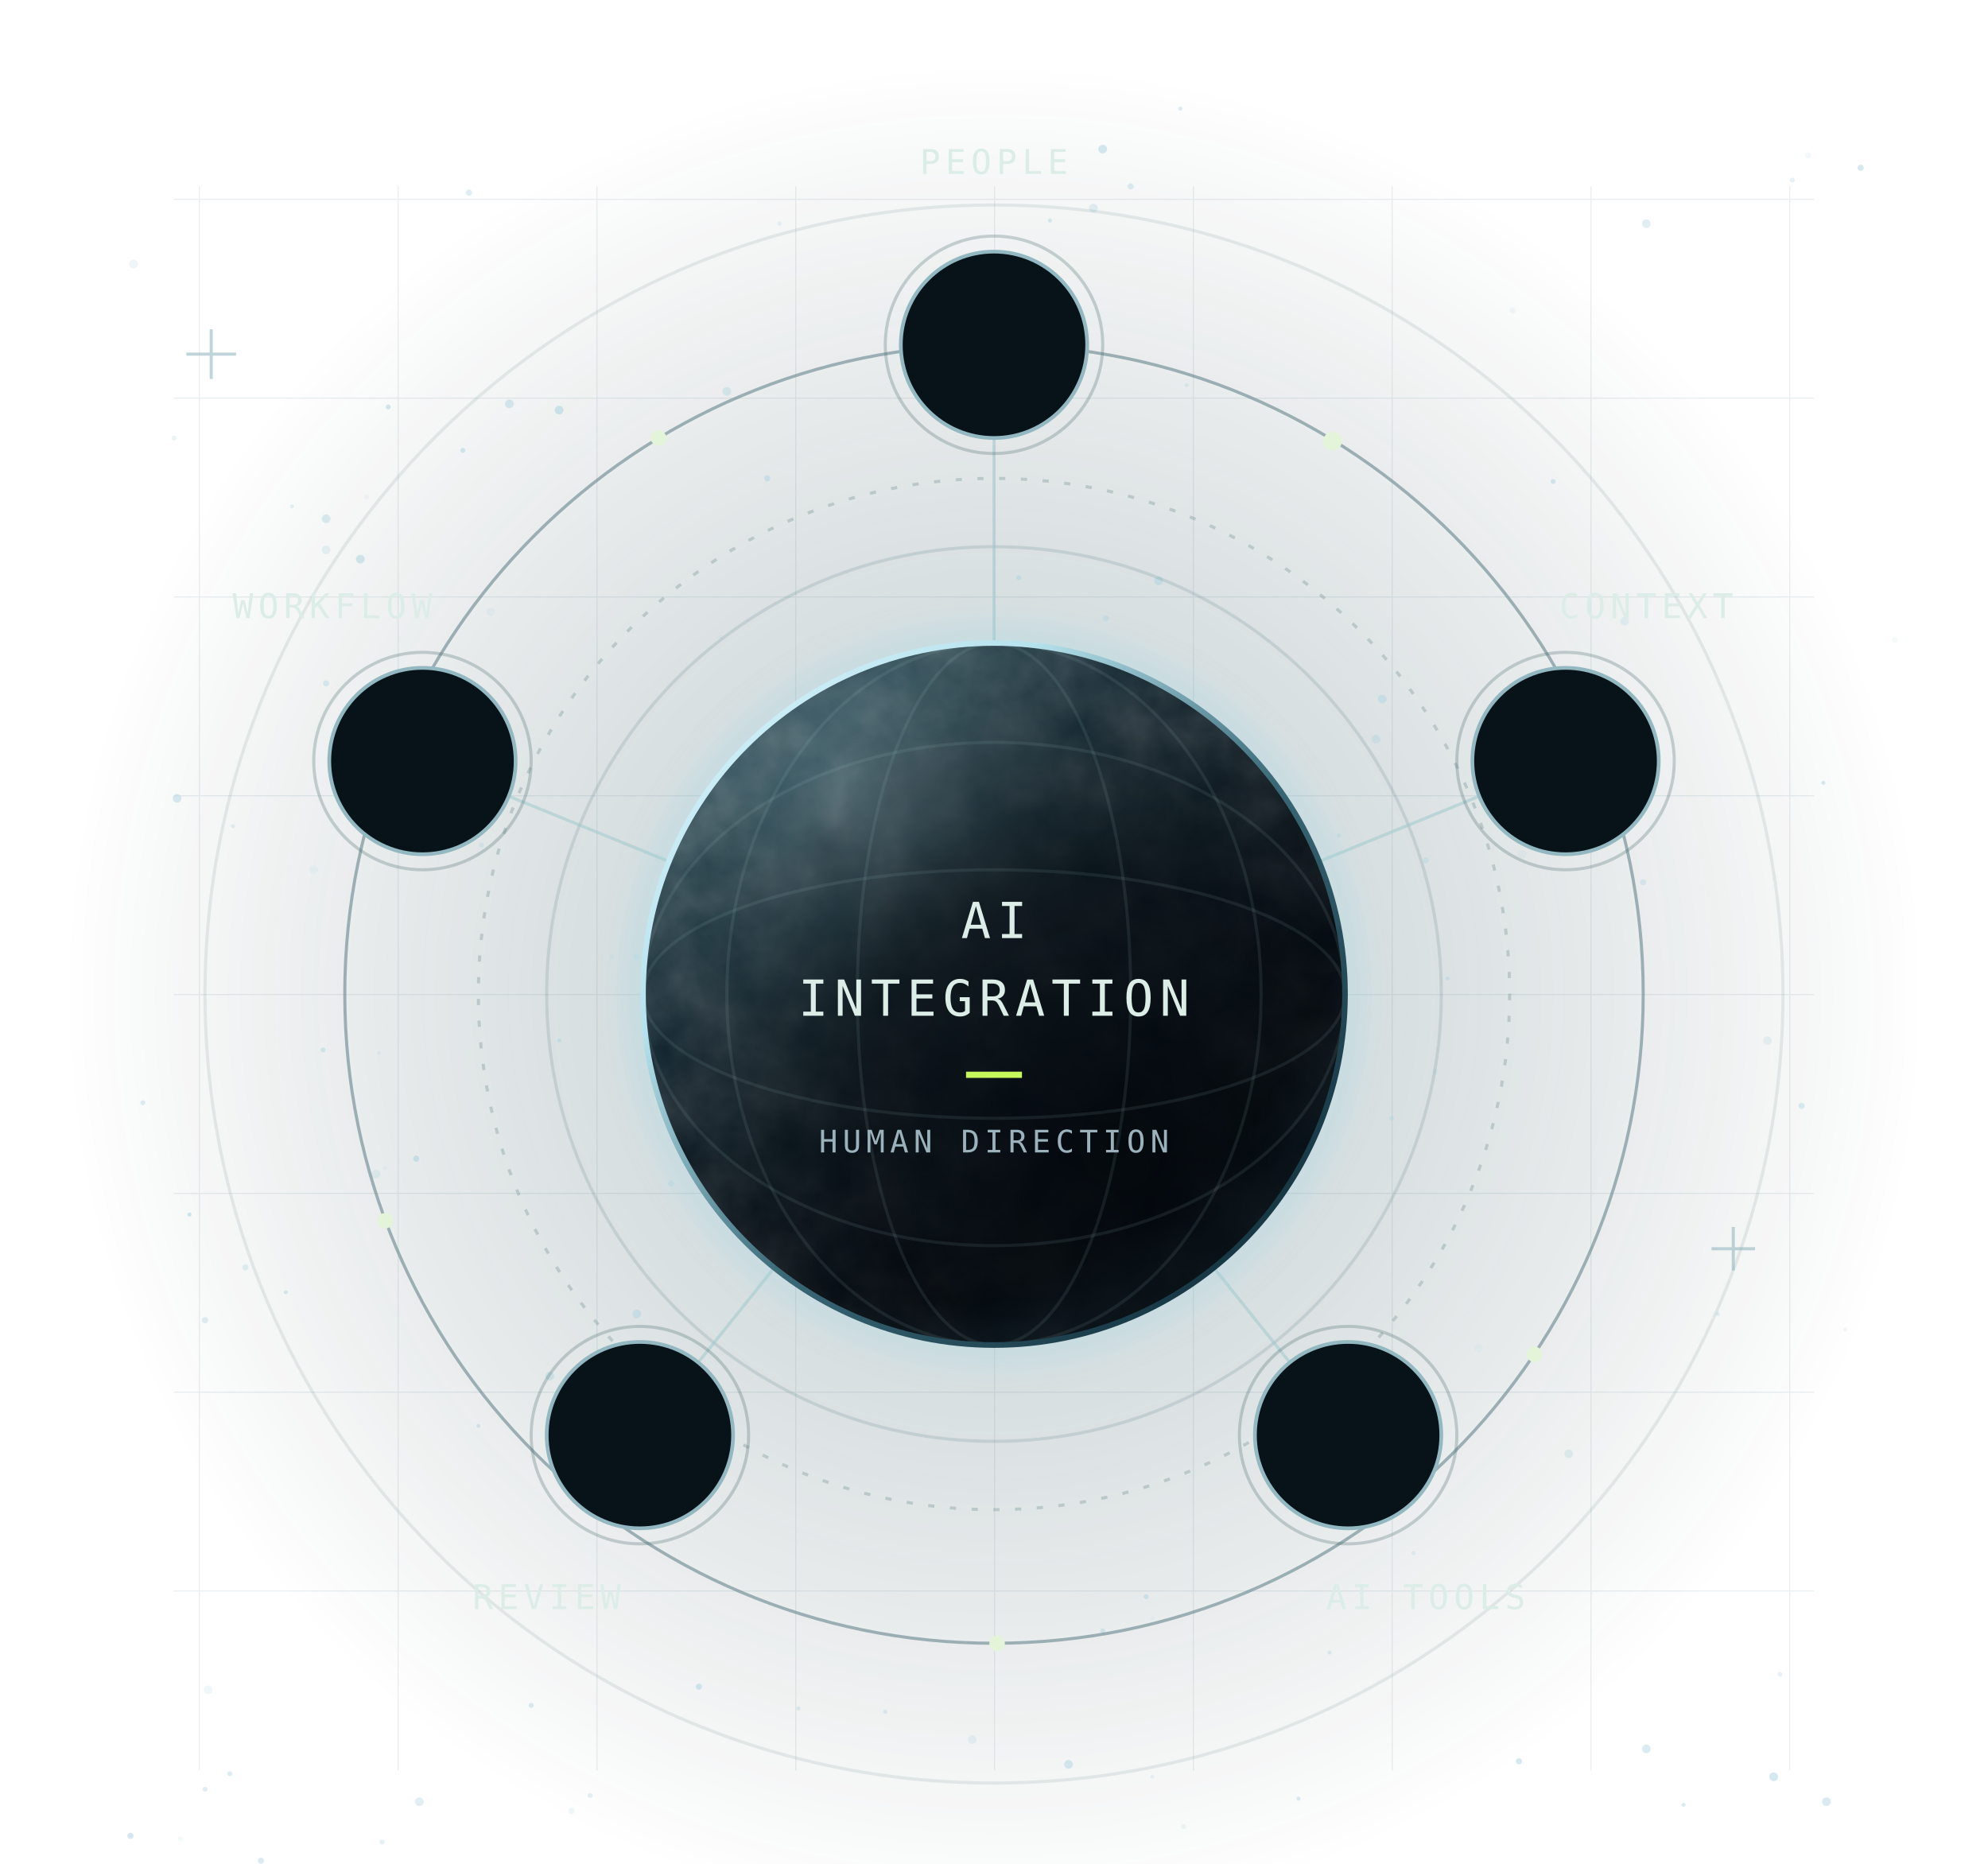
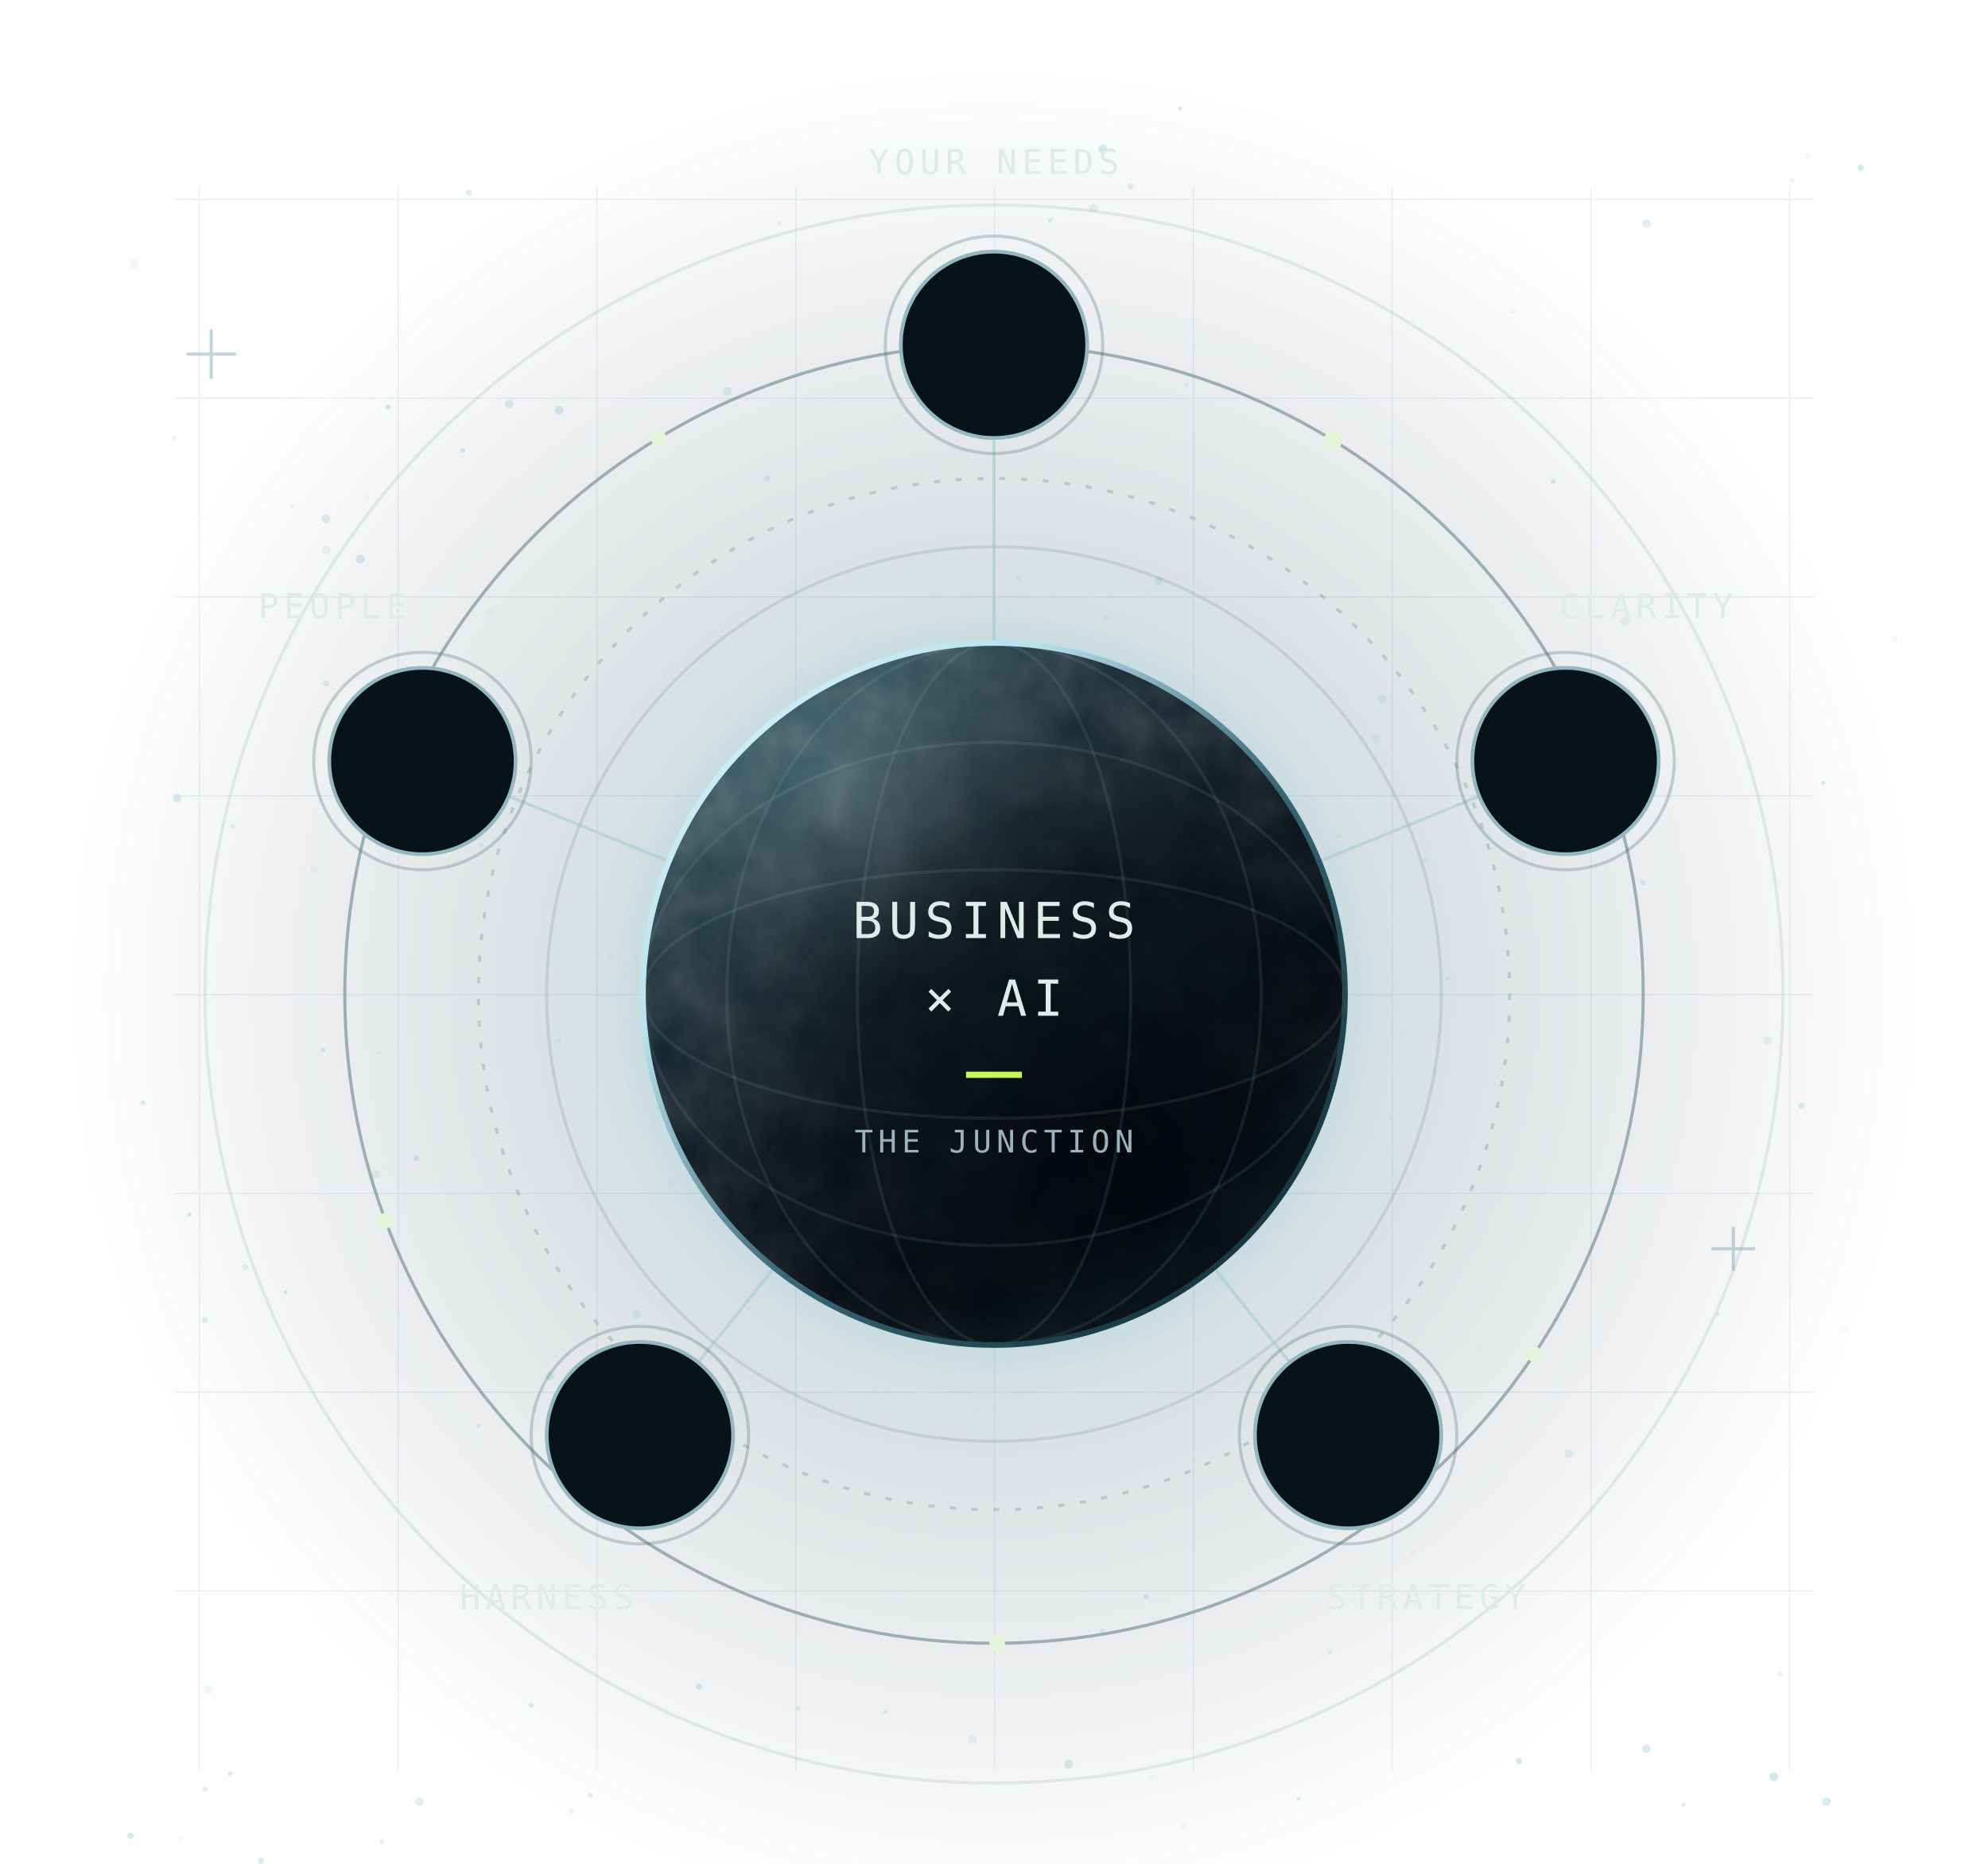
<svg xmlns="http://www.w3.org/2000/svg" viewBox="0 0 640 600" class="cl-orbit__svg" focusable="false">
  <defs>
    <radialGradient id="hero-haze">
      <stop stop-color="#286775" stop-opacity=".30" />
      <stop offset="1" stop-color="#0a1a20" stop-opacity="0" />
    </radialGradient>
    <radialGradient id="hero-planet" cx="32%" cy="24%" r="77%">
      <stop stop-color="#587d89" />
      <stop offset=".32" stop-color="#24434e" />
      <stop offset=".67" stop-color="#10232e" />
      <stop offset=".91" stop-color="#040c13" />
      <stop offset="1" stop-color="#183744" />
    </radialGradient>
    <radialGradient id="hero-shade" cx="68%" cy="72%" r="76%">
      <stop stop-color="#02070c" stop-opacity=".96" />
      <stop offset=".53" stop-color="#02070c" stop-opacity=".74" />
      <stop offset="1" stop-color="#02070c" stop-opacity="0" />
    </radialGradient>
    <linearGradient id="hero-rim" x1="0" x2="1" y1="0" y2="1">
      <stop stop-color="#e1f7ff" />
      <stop offset=".28" stop-color="#b6e2ed" />
      <stop offset=".55" stop-color="#3a6877" />
      <stop offset="1" stop-color="#07202d" />
    </linearGradient>
    <clipPath id="hero-disc">
      <circle cx="320" cy="320" r="113" />
    </clipPath>
    <filter id="hero-surface" x="0" y="0" width="100%" height="100%">
      <feTurbulence type="fractalNoise" baseFrequency=".058" numOctaves="4" seed="21" />
      <feColorMatrix type="saturate" values="0" />
      <feComponentTransfer>
        <feFuncA type="linear" slope=".33" />
      </feComponentTransfer>
    </filter>
    <filter id="hero-glow">
      <feGaussianBlur stdDeviation="5" />
    </filter>
    <pattern id="hero-grid" width="64" height="64" patternUnits="userSpaceOnUse">
      <path d="M64 0H0V64" fill="none" stroke="#477480" stroke-opacity=".12" stroke-width=".7" />
    </pattern>
  </defs>
  <circle cx="320" cy="320" r="300" fill="url(#hero-haze)" />
  <rect x="56" y="60" width="528" height="510" fill="url(#hero-grid)" />
  <circle cx="105" cy="220" r="1" fill="#b1d5e1" opacity="0.46" />
  <circle cx="413" cy="344" r="0.8" fill="#b1d5e1" opacity="0.59" />
  <circle cx="381" cy="268" r="1.4" fill="#b1d5e1" opacity="0.19" />
  <circle cx="57" cy="257" r="1.4" fill="#b1d5e1" opacity="0.51" />
  <circle cx="487" cy="100" r="1" fill="#b1d5e1" opacity="0.16" />
  <circle cx="355" cy="48" r="1.4" fill="#b1d5e1" opacity="0.54" />
  <circle cx="305" cy="385" r="1" fill="#b1d5e1" opacity="0.23" />
  <circle cx="529" cy="284" r="1" fill="#b1d5e1" opacity="0.40" />
  <circle cx="219" cy="337" r="1.4" fill="#b1d5e1" opacity="0.55" />
  <circle cx="373" cy="187" r="1.4" fill="#b1d5e1" opacity="0.58" />
  <circle cx="251" cy="72" r="0.65" fill="#b1d5e1" opacity="0.28" />
  <circle cx="92" cy="416" r="0.65" fill="#b1d5e1" opacity="0.53" />
  <circle cx="180" cy="335" r="0.65" fill="#b1d5e1" opacity="0.58" />
  <circle cx="530" cy="72" r="1.4" fill="#b1d5e1" opacity="0.39" />
  <circle cx="431" cy="269" r="0.65" fill="#b1d5e1" opacity="0.50" />
  <circle cx="541" cy="602" r="0.65" fill="#b1d5e1" opacity="0.24" />
  <circle cx="371" cy="521" r="0.65" fill="#b1d5e1" opacity="0.16" />
  <circle cx="347" cy="400" r="0.8" fill="#b1d5e1" opacity="0.60" />
  <circle cx="225" cy="543" r="1" fill="#b1d5e1" opacity="0.55" />
  <circle cx="180" cy="132" r="1.4" fill="#b1d5e1" opacity="0.59" />
  <circle cx="43" cy="85" r="1.4" fill="#b1d5e1" opacity="0.22" />
  <circle cx="46" cy="355" r="0.8" fill="#b1d5e1" opacity="0.42" />
  <circle cx="247" cy="154" r="1" fill="#b1d5e1" opacity="0.52" />
  <circle cx="274" cy="392" r="0.8" fill="#b1d5e1" opacity="0.49" />
  <circle cx="573" cy="539" r="0.8" fill="#b1d5e1" opacity="0.30" />
  <circle cx="134" cy="373" r="1" fill="#b1d5e1" opacity="0.59" />
  <circle cx="610" cy="206" r="1" fill="#b1d5e1" opacity="0.13" />
  <circle cx="523" cy="200" r="1.4" fill="#b1d5e1" opacity="0.30" />
  <circle cx="61" cy="391" r="0.65" fill="#b1d5e1" opacity="0.59" />
  <circle cx="550" cy="607" r="1.4" fill="#b1d5e1" opacity="0.29" />
  <circle cx="66" cy="576" r="0.8" fill="#b1d5e1" opacity="0.41" />
  <circle cx="364" cy="60" r="1" fill="#b1d5e1" opacity="0.44" />
  <circle cx="94" cy="163" r="0.65" fill="#b1d5e1" opacity="0.32" />
  <circle cx="151" cy="62" r="1" fill="#b1d5e1" opacity="0.41" />
  <circle cx="580" cy="356" r="1" fill="#b1d5e1" opacity="0.47" />
  <circle cx="74" cy="571" r="0.8" fill="#b1d5e1" opacity="0.44" />
  <circle cx="243" cy="314" r="1.4" fill="#b1d5e1" opacity="0.15" />
  <circle cx="104" cy="338" r="0.8" fill="#b1d5e1" opacity="0.51" />
  <circle cx="56" cy="141" r="0.8" fill="#b1d5e1" opacity="0.27" />
  <circle cx="42" cy="591" r="1" fill="#b1d5e1" opacity="0.54" />
  <circle cx="123" cy="593" r="0.8" fill="#b1d5e1" opacity="0.34" />
  <circle cx="101" cy="280" r="1.4" fill="#b1d5e1" opacity="0.17" />
  <circle cx="135" cy="580" r="1.4" fill="#b1d5e1" opacity="0.39" />
  <circle cx="569" cy="335" r="1.4" fill="#b1d5e1" opacity="0.26" />
  <circle cx="158" cy="197" r="1.4" fill="#b1d5e1" opacity="0.18" />
  <circle cx="313" cy="560" r="1.4" fill="#b1d5e1" opacity="0.25" />
  <circle cx="344" cy="568" r="1.4" fill="#b1d5e1" opacity="0.52" />
  <circle cx="285" cy="551" r="0.65" fill="#b1d5e1" opacity="0.43" />
  <circle cx="105" cy="177" r="1.4" fill="#b1d5e1" opacity="0.31" />
  <circle cx="352" cy="67" r="1.4" fill="#b1d5e1" opacity="0.35" />
  <circle cx="122" cy="339" r="0.65" fill="#b1d5e1" opacity="0.25" />
  <circle cx="371" cy="572" r="0.65" fill="#b1d5e1" opacity="0.24" />
  <circle cx="439" cy="456" r="1" fill="#b1d5e1" opacity="0.56" />
  <circle cx="171" cy="549" r="0.8" fill="#b1d5e1" opacity="0.48" />
  <circle cx="553" cy="423" r="0.65" fill="#b1d5e1" opacity="0.34" />
  <circle cx="355" cy="525" r="0.8" fill="#b1d5e1" opacity="0.48" />
  <circle cx="190" cy="578" r="0.8" fill="#b1d5e1" opacity="0.37" />
  <circle cx="466" cy="315" r="0.65" fill="#b1d5e1" opacity="0.55" />
  <circle cx="287" cy="214" r="1.4" fill="#b1d5e1" opacity="0.36" />
  <circle cx="428" cy="532" r="0.65" fill="#b1d5e1" opacity="0.44" />
  <circle cx="184" cy="583" r="1" fill="#b1d5e1" opacity="0.19" />
  <circle cx="382" cy="256" r="0.8" fill="#b1d5e1" opacity="0.54" />
  <circle cx="530" cy="563" r="1.4" fill="#b1d5e1" opacity="0.47" />
  <circle cx="149" cy="145" r="0.8" fill="#b1d5e1" opacity="0.56" />
  <circle cx="121" cy="378" r="1.4" fill="#b1d5e1" opacity="0.31" />
  <circle cx="459" cy="277" r="1" fill="#b1d5e1" opacity="0.44" />
  <circle cx="105" cy="167" r="1.4" fill="#b1d5e1" opacity="0.45" />
  <circle cx="500" cy="155" r="0.8" fill="#b1d5e1" opacity="0.55" />
  <circle cx="177" cy="443" r="1.4" fill="#b1d5e1" opacity="0.53" />
  <circle cx="462" cy="345" r="1" fill="#b1d5e1" opacity="0.20" />
  <circle cx="587" cy="252" r="0.65" fill="#b1d5e1" opacity="0.54" />
  <circle cx="327" cy="234" r="0.8" fill="#b1d5e1" opacity="0.17" />
  <circle cx="356" cy="234" r="0.65" fill="#b1d5e1" opacity="0.44" />
  <circle cx="582" cy="50" r="1" fill="#b1d5e1" opacity="0.14" />
  <circle cx="257" cy="550" r="0.65" fill="#b1d5e1" opacity="0.41" />
  <circle cx="394" cy="246" r="1" fill="#b1d5e1" opacity="0.38" />
  <circle cx="443" cy="238" r="1.4" fill="#b1d5e1" opacity="0.42" />
  <circle cx="164" cy="130" r="1.4" fill="#b1d5e1" opacity="0.51" />
  <circle cx="448" cy="360" r="0.8" fill="#b1d5e1" opacity="0.49" />
  <circle cx="118" cy="160" r="0.8" fill="#b1d5e1" opacity="0.14" />
  <circle cx="131" cy="250" r="1.4" fill="#b1d5e1" opacity="0.46" />
  <circle cx="335" cy="312" r="1" fill="#b1d5e1" opacity="0.28" />
  <circle cx="116" cy="180" r="1.4" fill="#b1d5e1" opacity="0.56" />
  <circle cx="66" cy="425" r="1" fill="#b1d5e1" opacity="0.44" />
  <circle cx="294" cy="609" r="1.4" fill="#b1d5e1" opacity="0.17" />
  <circle cx="462" cy="459" r="0.8" fill="#b1d5e1" opacity="0.33" />
  <circle cx="476" cy="434" r="1.4" fill="#b1d5e1" opacity="0.15" />
  <circle cx="338" cy="71" r="0.65" fill="#b1d5e1" opacity="0.50" />
  <circle cx="125" cy="131" r="0.8" fill="#b1d5e1" opacity="0.56" />
  <circle cx="356" cy="199" r="1" fill="#b1d5e1" opacity="0.45" />
  <circle cx="594" cy="428" r="0.65" fill="#b1d5e1" opacity="0.21" />
  <circle cx="542" cy="581" r="0.65" fill="#b1d5e1" opacity="0.48" />
  <circle cx="577" cy="58" r="0.8" fill="#b1d5e1" opacity="0.32" />
  <circle cx="423" cy="314" r="1.4" fill="#b1d5e1" opacity="0.59" />
  <circle cx="328" cy="186" r="0.8" fill="#b1d5e1" opacity="0.60" />
  <circle cx="260" cy="237" r="1" fill="#b1d5e1" opacity="0.35" />
  <circle cx="205" cy="423" r="1.4" fill="#b1d5e1" opacity="0.53" />
  <circle cx="380" cy="35" r="0.65" fill="#b1d5e1" opacity="0.47" />
  <circle cx="489" cy="567" r="1" fill="#b1d5e1" opacity="0.52" />
  <circle cx="234" cy="126" r="1.4" fill="#b1d5e1" opacity="0.43" />
  <circle cx="505" cy="468" r="1.4" fill="#b1d5e1" opacity="0.34" />
  <circle cx="205" cy="308" r="1" fill="#b1d5e1" opacity="0.31" />
  <circle cx="154" cy="459" r="0.65" fill="#b1d5e1" opacity="0.49" />
  <circle cx="599" cy="54" r="1" fill="#b1d5e1" opacity="0.52" />
  <circle cx="369" cy="514" r="0.8" fill="#b1d5e1" opacity="0.54" />
  <circle cx="79" cy="408" r="1" fill="#b1d5e1" opacity="0.36" />
  <circle cx="228" cy="334" r="1" fill="#b1d5e1" opacity="0.40" />
  <circle cx="75" cy="266" r="0.65" fill="#b1d5e1" opacity="0.36" />
  <circle cx="250" cy="265" r="0.8" fill="#b1d5e1" opacity="0.12" />
  <circle cx="124" cy="376" r="0.65" fill="#b1d5e1" opacity="0.19" />
  <circle cx="67" cy="544" r="1.4" fill="#b1d5e1" opacity="0.20" />
  <circle cx="588" cy="580" r="1.4" fill="#b1d5e1" opacity="0.49" />
  <circle cx="197" cy="308" r="0.65" fill="#b1d5e1" opacity="0.24" />
  <circle cx="225" cy="295" r="0.8" fill="#b1d5e1" opacity="0.20" />
  <circle cx="505" cy="250" r="0.8" fill="#b1d5e1" opacity="0.49" />
  <circle cx="418" cy="579" r="0.65" fill="#b1d5e1" opacity="0.47" />
  <circle cx="58" cy="592" r="0.8" fill="#b1d5e1" opacity="0.14" />
  <circle cx="216" cy="381" r="1" fill="#b1d5e1" opacity="0.40" />
  <circle cx="455" cy="500" r="0.65" fill="#b1d5e1" opacity="0.31" />
  <circle cx="381" cy="588" r="0.8" fill="#b1d5e1" opacity="0.22" />
  <circle cx="338" cy="334" r="1" fill="#b1d5e1" opacity="0.20" />
  <circle cx="84" cy="599" r="1" fill="#b1d5e1" opacity="0.46" />
  <circle cx="280" cy="270" r="0.65" fill="#b1d5e1" opacity="0.50" />
  <circle cx="232" cy="205" r="0.65" fill="#b1d5e1" opacity="0.20" />
  <circle cx="571" cy="572" r="1.4" fill="#b1d5e1" opacity="0.54" />
  <circle cx="490" cy="275" r="1.4" fill="#b1d5e1" opacity="0.14" />
  <circle cx="239" cy="311" r="0.65" fill="#b1d5e1" opacity="0.30" />
  <circle cx="382" cy="124" r="0.65" fill="#b1d5e1" opacity="0.39" />
  <circle cx="155" cy="272" r="0.8" fill="#b1d5e1" opacity="0.40" />
  <circle cx="445" cy="225" r="1.4" fill="#b1d5e1" opacity="0.51" />
  <g fill="none" stroke="#63828b">
    <circle cx="320" cy="320" r="254" stroke-opacity=".14" />
    <circle cx="320" cy="320" r="209" stroke-opacity=".58" />
    <circle cx="320" cy="320" r="166" stroke-dasharray="2 5" stroke-opacity=".3" />
    <circle cx="320" cy="320" r="144" stroke-opacity=".20" />
  </g>
  <g fill="none" stroke="#a1c8cb" stroke-opacity=".55" stroke-width="1">
    <path d="M320 320 320 111" />
    <path d="M320 320 504 245" />
    <path d="M320 320 434 462" />
    <path d="M320 320 206 462" />
    <path d="M320 320 136 245" />
  </g>
  <circle cx="320" cy="320" r="115" fill="none" stroke="#8dd5e4" stroke-opacity=".65" stroke-width="3" filter="url(#hero-glow)" />
  <circle cx="320" cy="320" r="113" fill="url(#hero-planet)" />
  <g clip-path="url(#hero-disc)">
    <rect x="207" y="207" width="226" height="226" filter="url(#hero-surface)" />
    <circle cx="320" cy="320" r="113" fill="url(#hero-shade)" />
    <g stroke="#b2d7da" stroke-opacity=".10" fill="none">
      <ellipse cx="320" cy="320" rx="44" ry="113" />
      <ellipse cx="320" cy="320" rx="86" ry="113" />
      <ellipse cx="320" cy="320" rx="113" ry="40" />
      <ellipse cx="320" cy="320" rx="113" ry="81" />
    </g>
  </g>
  <circle cx="320" cy="320" r="113" fill="none" stroke="url(#hero-rim)" stroke-width="1.8" />
  <g transform="translate(320,111)">
    <circle r="30" fill="#071319" stroke="#94b8c1" stroke-width="1.2" />
    <circle r="35" fill="none" stroke="#49696e" stroke-opacity=".28" />
    <use href="#cl-i-people" x="-12" y="-12" width="24" height="24" color="#dfede8" />
  </g>
  <g transform="translate(504,245)">
    <circle r="30" fill="#071319" stroke="#94b8c1" stroke-width="1.2" />
    <circle r="35" fill="none" stroke="#49696e" stroke-opacity=".28" />
    <use href="#cl-i-file" x="-12" y="-12" width="24" height="24" color="#dfede8" />
  </g>
  <g transform="translate(434,462)">
    <circle r="30" fill="#071319" stroke="#94b8c1" stroke-width="1.2" />
    <circle r="35" fill="none" stroke="#49696e" stroke-opacity=".28" />
    <use href="#cl-i-bot" x="-12" y="-12" width="24" height="24" color="#dfede8" />
  </g>
  <g transform="translate(206,462)">
    <circle r="30" fill="#071319" stroke="#94b8c1" stroke-width="1.2" />
    <circle r="35" fill="none" stroke="#49696e" stroke-opacity=".28" />
    <use href="#cl-i-search" x="-12" y="-12" width="24" height="24" color="#dfede8" />
  </g>
  <g transform="translate(136,245)">
    <circle r="30" fill="#071319" stroke="#94b8c1" stroke-width="1.2" />
    <circle r="35" fill="none" stroke="#49696e" stroke-opacity=".28" />
    <use href="#cl-i-layers" x="-12" y="-12" width="24" height="24" color="#dfede8" />
  </g>
  <g fill="#e4f4d9">
    <circle cx="429" cy="142" r="3" />
    <circle cx="494" cy="436" r="2.5" />
    <circle cx="321" cy="529" r="2.5" />
    <circle cx="124" cy="393" r="2.5" />
    <circle cx="212" cy="141" r="2.5" />
  </g>
  <g fill="#dcece7" font-family="ui-monospace, monospace" font-size="11" letter-spacing="1.6" text-anchor="middle">
-     <text x="320" y="56">PEOPLE</text>
-     <text x="530" y="199">CONTEXT</text>
-     <text x="459" y="518">AI TOOLS</text>
-     <text x="176" y="518">REVIEW</text>
-     <text x="107" y="199">WORKFLOW</text>
-     <text x="320" y="302" font-size="16" letter-spacing="2">AI</text>
-     <text x="320" y="327" font-size="16" letter-spacing="2">INTEGRATION</text>
+     <text x="320" y="56">YOUR NEEDS</text>
+     <text x="530" y="199">CLARITY</text>
+     <text x="459" y="518">STRATEGY</text>
+     <text x="176" y="518">HARNESS</text>
+     <text x="107" y="199">PEOPLE</text>
+     <text x="320" y="302" font-size="16" letter-spacing="2">BUSINESS</text>
+     <text x="320" y="327" font-size="16" letter-spacing="2">× AI</text>
    <path d="M311 346h18" stroke="#c6f75b" stroke-width="2" />
-     <text x="320" y="371" fill="#9bb2bc" font-size="10">HUMAN DIRECTION</text>
+     <text x="320" y="371" fill="#9bb2bc" font-size="10">THE JUNCTION</text>
  </g>
  <path d="M60 114h16m-8-8v16M551 402h14m-7-7v14" stroke="#82acb6" stroke-opacity=".5" />
</svg>
